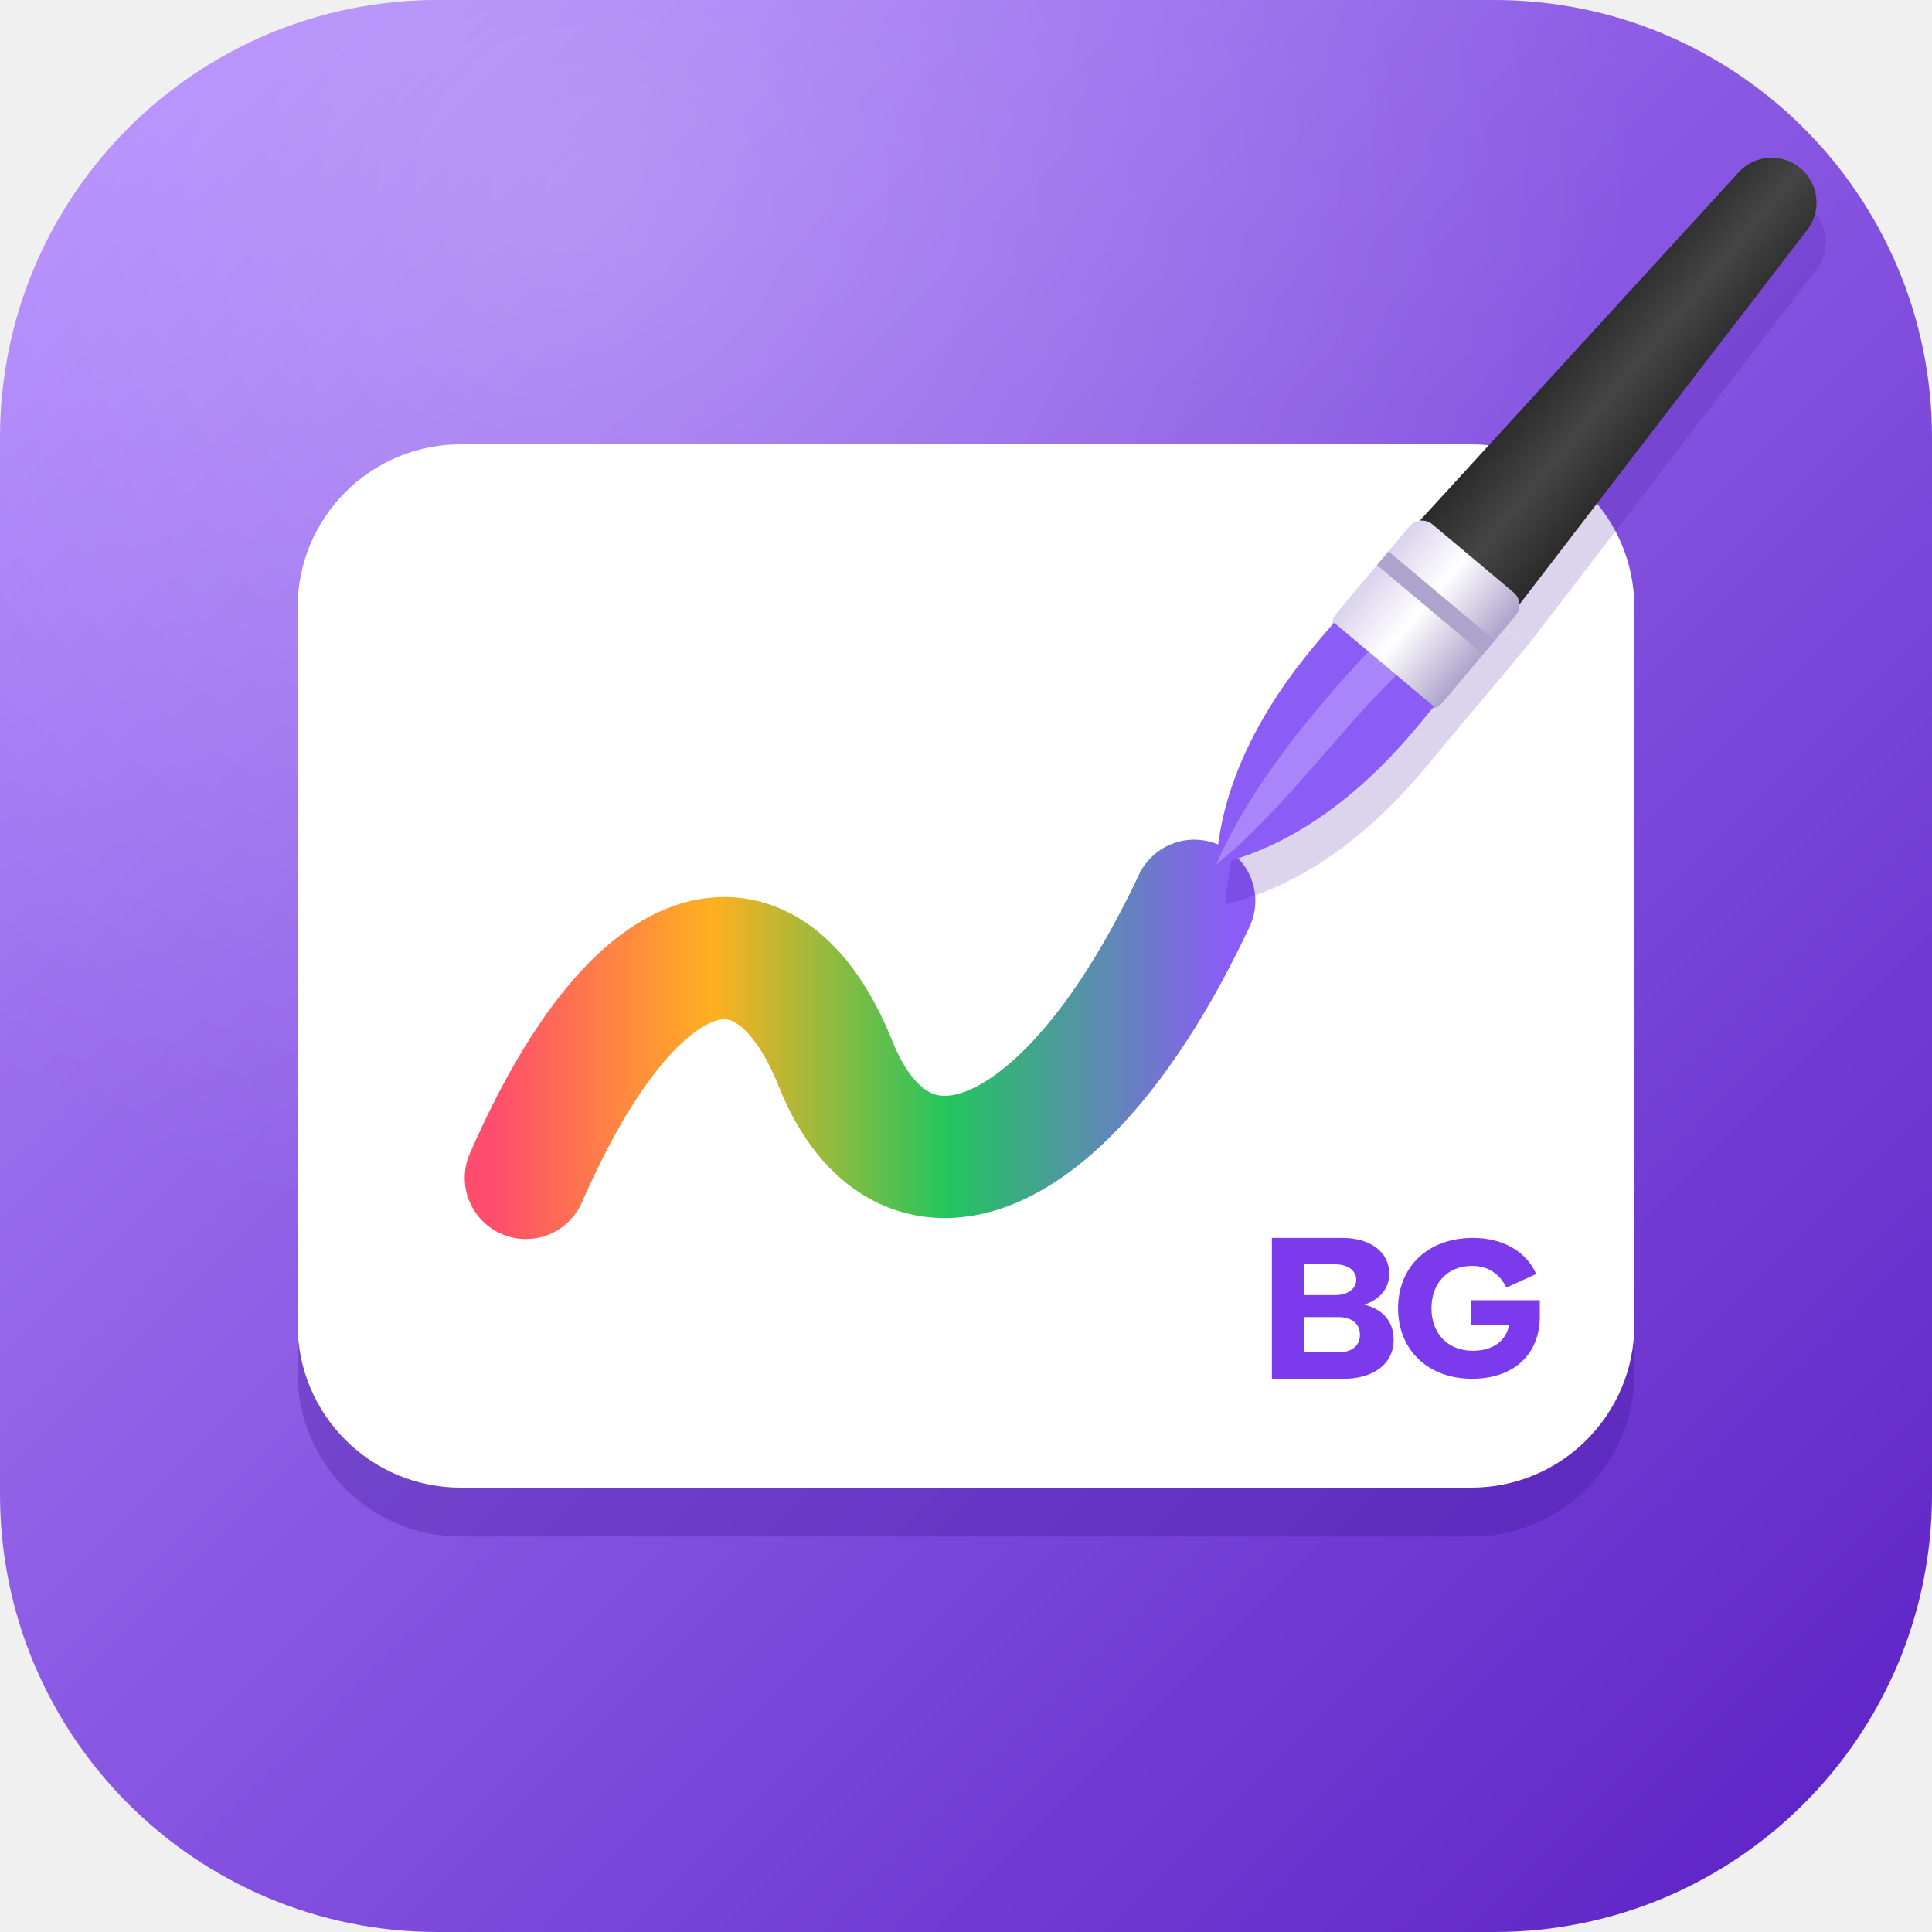
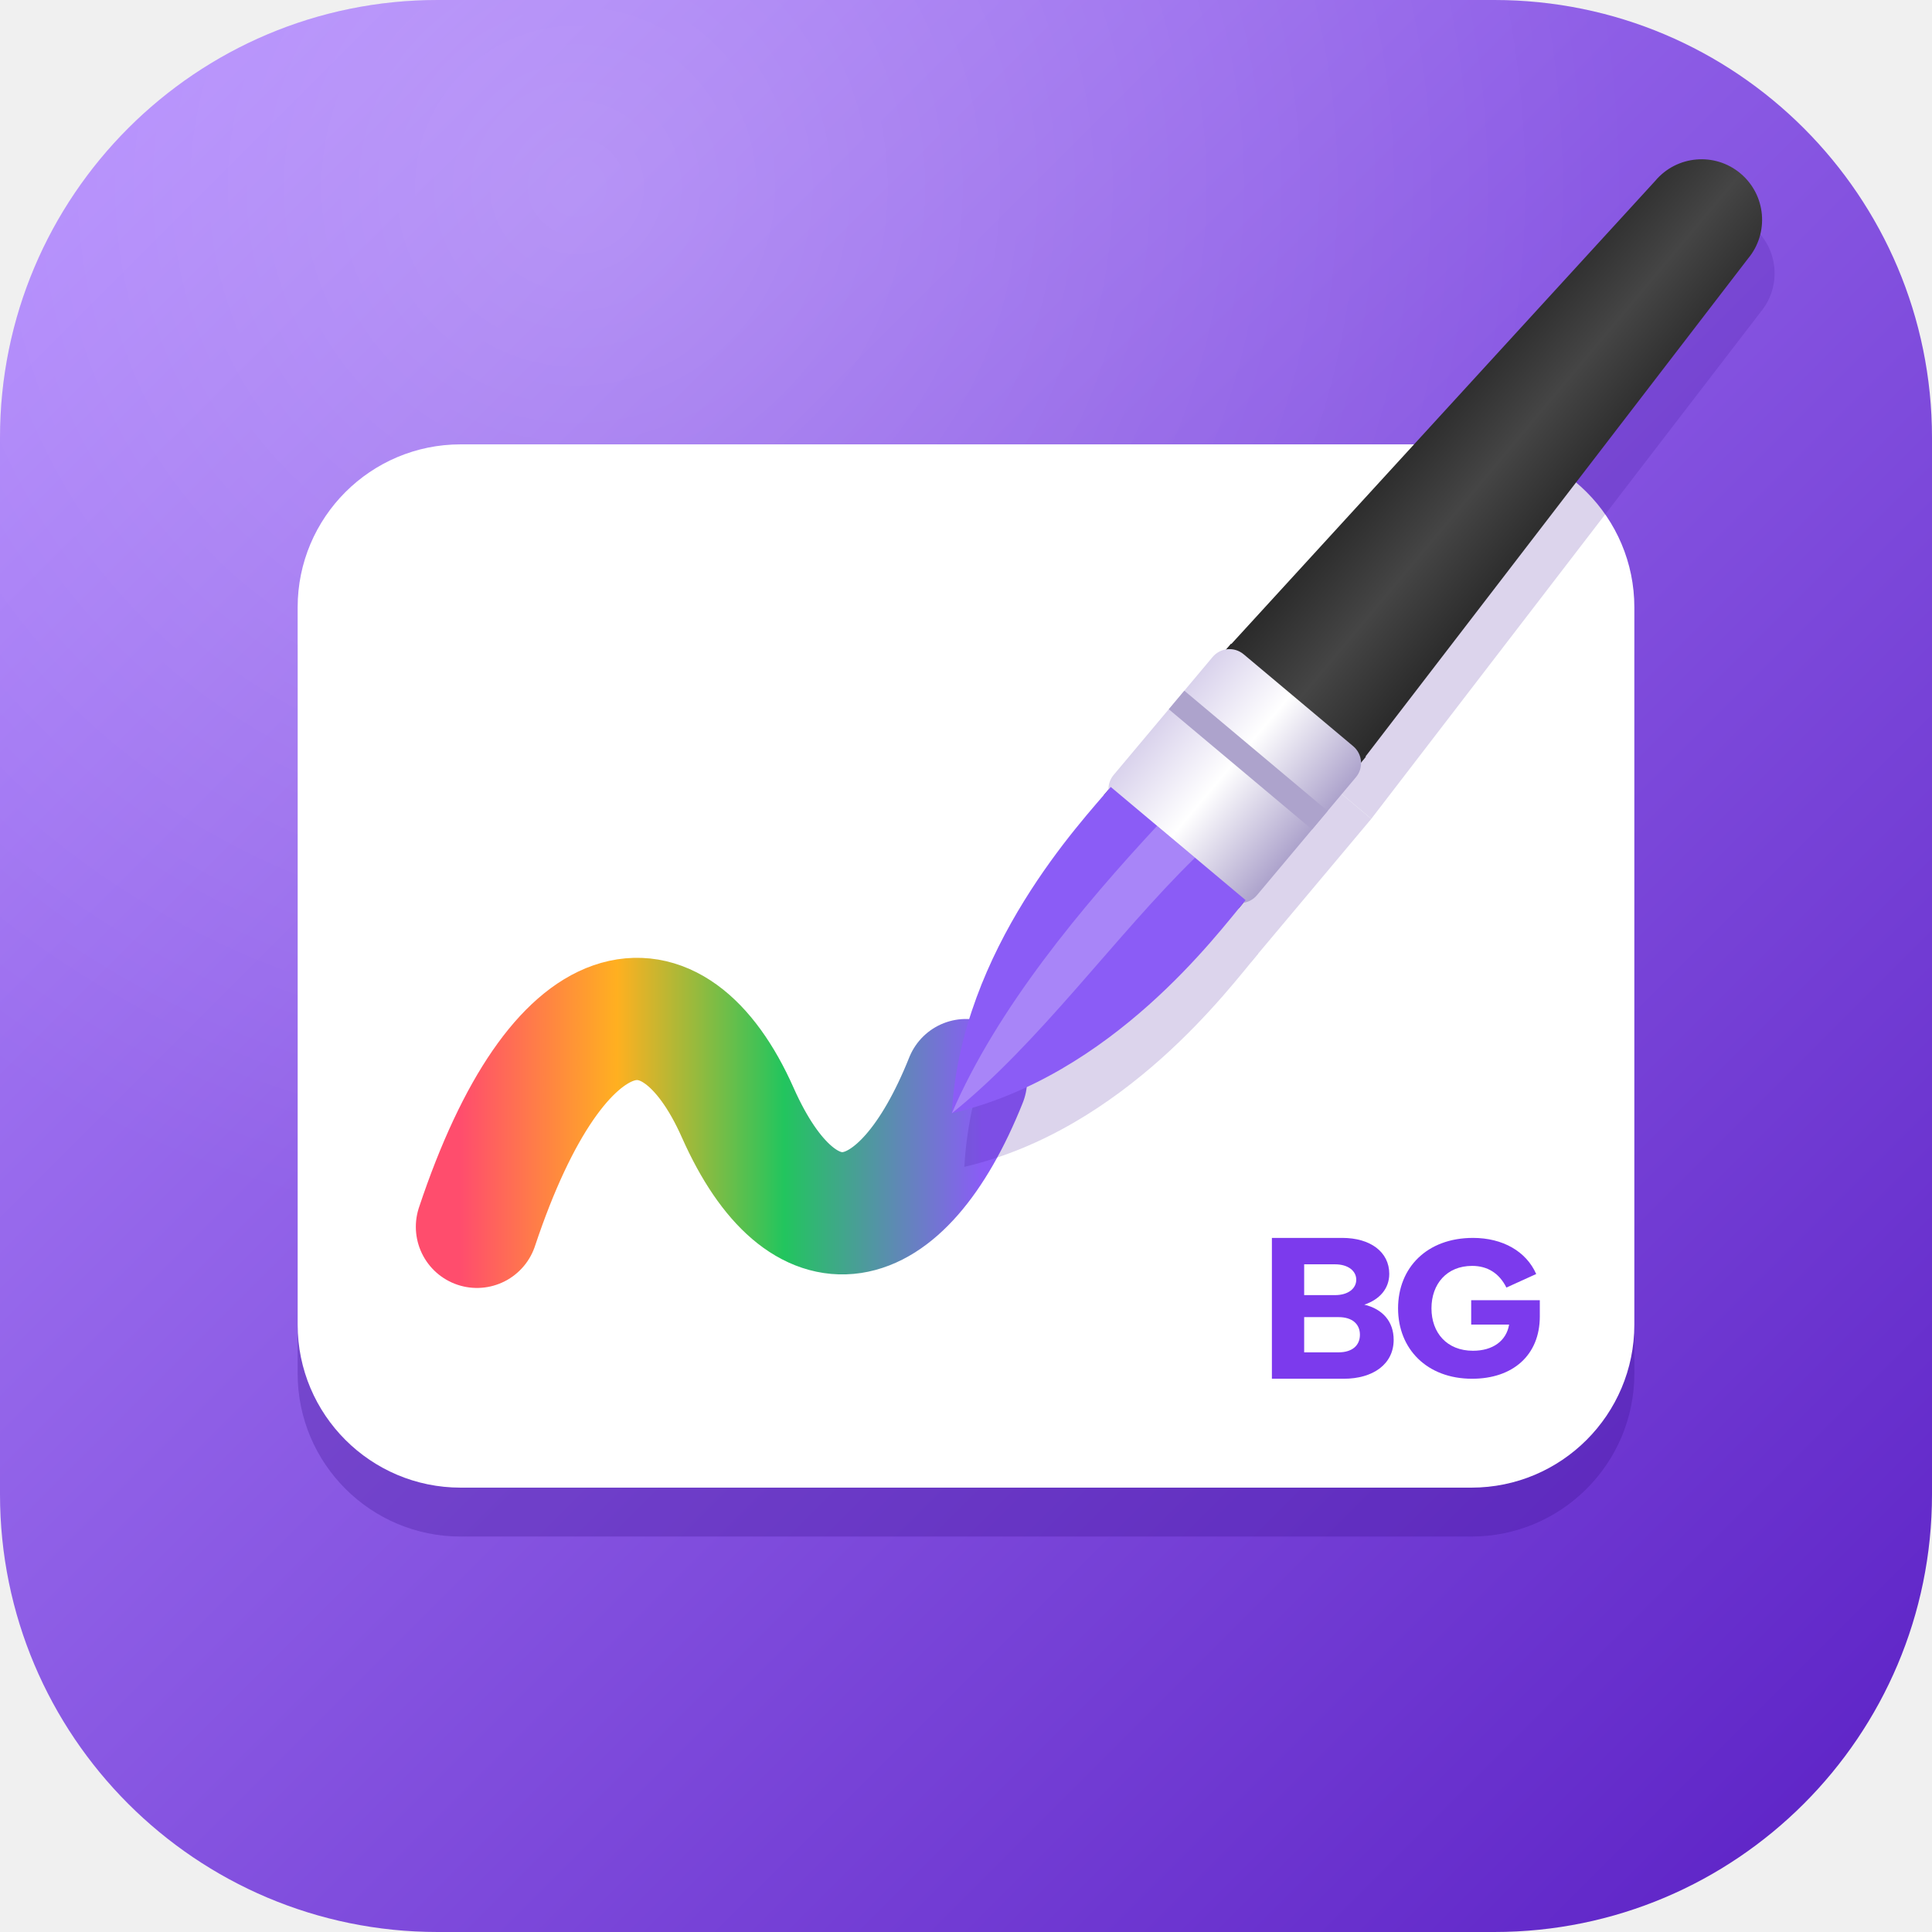
<svg xmlns="http://www.w3.org/2000/svg" viewBox="0 0 256 256" width="256" height="256">
  <defs>
    <linearGradient id="bg" x1="0" y1="0" x2="1" y2="1">
      <stop offset="0" stop-color="#B48CFF" />
      <stop offset="1" stop-color="#5A1FC4" />
    </linearGradient>
    <radialGradient id="glow" cx="0.3" cy="0.1" r="0.9">
      <stop offset="0" stop-color="#FFFFFF" stop-opacity="0.22" />
      <stop offset="0.6" stop-color="#FFFFFF" stop-opacity="0" />
    </radialGradient>
-     <linearGradient id="paint" gradientUnits="userSpaceOnUse" x1="70" y1="0" x2="160" y2="0">
+     <linearGradient id="paint" gradientUnits="userSpaceOnUse" x1="66" y1="0" x2="130" y2="0">
      <stop offset="0" stop-color="#FF4D6D" />
      <stop offset="0.3" stop-color="#FFB020" />
      <stop offset="0.62" stop-color="#22C55E" />
      <stop offset="1" stop-color="#8B5CF6" />
    </linearGradient>
    <linearGradient id="handle" x1="0" y1="0" x2="1" y2="0">
      <stop offset="0" stop-color="#2A2A2A" />
      <stop offset="0.5" stop-color="#454545" />
      <stop offset="1" stop-color="#2A2A2A" />
    </linearGradient>
    <linearGradient id="ferrule" x1="0" y1="0" x2="1" y2="0">
      <stop offset="0" stop-color="#D9D2EC" />
      <stop offset="0.45" stop-color="#FFFFFF" />
      <stop offset="1" stop-color="#ADA3CC" />
    </linearGradient>
  </defs>
  <rect width="256" height="256" rx="58" fill="url(#bg)" />
  <rect width="256" height="256" rx="58" fill="url(#glow)" />
  <g transform="translate(128 128) scale(1.08) translate(-128 -124)">
    <rect x="46" y="66" width="164" height="128" rx="20" fill="#3B1293" opacity="0.30" />
    <rect x="46" y="60" width="164" height="128" rx="20" fill="#FFFFFF" />
-     <path d="M74 150 C 88 118, 104 116, 112 136 S 140 150, 156 116" fill="none" stroke="url(#paint)" stroke-width="15" stroke-linecap="round" stroke-linejoin="round" />
-     <g transform="translate(160 110) rotate(40)">
+     <path d="M68 156 C 78 126, 92 124, 100 142 S 120 158, 128 138" fill="none" stroke="url(#paint)" stroke-width="15" stroke-linecap="round" stroke-linejoin="round" />
+     <g transform="translate(128 140) rotate(40) scale(1.35)">
      <g transform="translate(4 3)" fill="#3B1293" opacity="0.18">
        <path d="M0 2 C-9 -10 -8 -26 -8 -30 H8 C8 -26 9 -10 0 2 Z" />
        <rect x="-8" y="-46" width="16" height="17" />
        <path d="M-8 -46 L-5.5 -104 A5.5 5.5 0 0 1 5.5 -104 L8 -46 Z" />
      </g>
      <path d="M-8 -46 L-5.5 -104 A5.5 5.5 0 0 1 5.5 -104 L8 -46 Z" fill="url(#handle)" />
-       <rect x="-8.5" y="-47" width="17" height="18" rx="2" fill="url(#ferrule)" />
-       <rect x="-8.5" y="-41" width="17" height="2.2" fill="#ADA3CC" />
+       <rect x="-8" y="-47" width="16" height="18" fill="url(#handle)" />
+       <rect data-large-only="true" x="-8.5" y="-47" width="17" height="18" rx="2" fill="url(#ferrule)" />
+       <rect data-large-only="true" x="-8.5" y="-41" width="17" height="2.2" fill="#ADA3CC" />
      <path d="M0 2 C-9 -10 -8 -26 -8 -30 H8 C8 -26 9 -10 0 2 Z" fill="#8B5CF6" />
-       <path d="M0 2 C-3 -8 -3 -20 -2.5 -30 H2 C1 -20 2 -8 0 2 Z" fill="#FFFFFF" opacity="0.25" />
+       <path data-large-only="true" d="M0 2 C-3 -8 -3 -20 -2.5 -30 H2 C1 -20 2 -8 0 2 Z" fill="#FFFFFF" opacity="0.25" />
    </g>
    <g transform="translate(182 166)">
      <g fill="#7C3AED" transform="scale(0.18) translate(-199.5 -140)">
        <path fill-rule="evenodd" d="M108 92 H156 C175 92 188 101.5 188 116.5 C188 126.5 181.5 134 171 137.5 C183.5 140.5 191 149 191 161.5 C191 178 177 188 157 188 H108 V92 Z M130 110 V131 H151 C160 131 165.5 126.5 165.5 120.5 C165.5 114.5 160 110 151 110 H130 Z M130 146 V170 H153.5 C162.5 170 168 165.5 168 158 C168 150.5 162.5 146 153.5 146 H130 Z" />
        <g transform="translate(194 92) scale(1.230769) translate(-144.5 -104)">
          <path d="M186 104 C202.5 104 215.5 111.5 221 124 L204.5 131.5 C200.5 123.5 194 119.5 185.5 119.5 C171.5 119.5 163 129.5 163 143 C163 156.5 171.5 166.5 186 166.5 C197 166.5 204.5 161 206 152 H185 V138.5 H223 V147.5 C223 169 208 182 185.5 182 C160.5 182 144.5 165.5 144.5 143 C144.5 120.5 160.5 104 186 104 Z" />
        </g>
      </g>
    </g>
  </g>
</svg>
